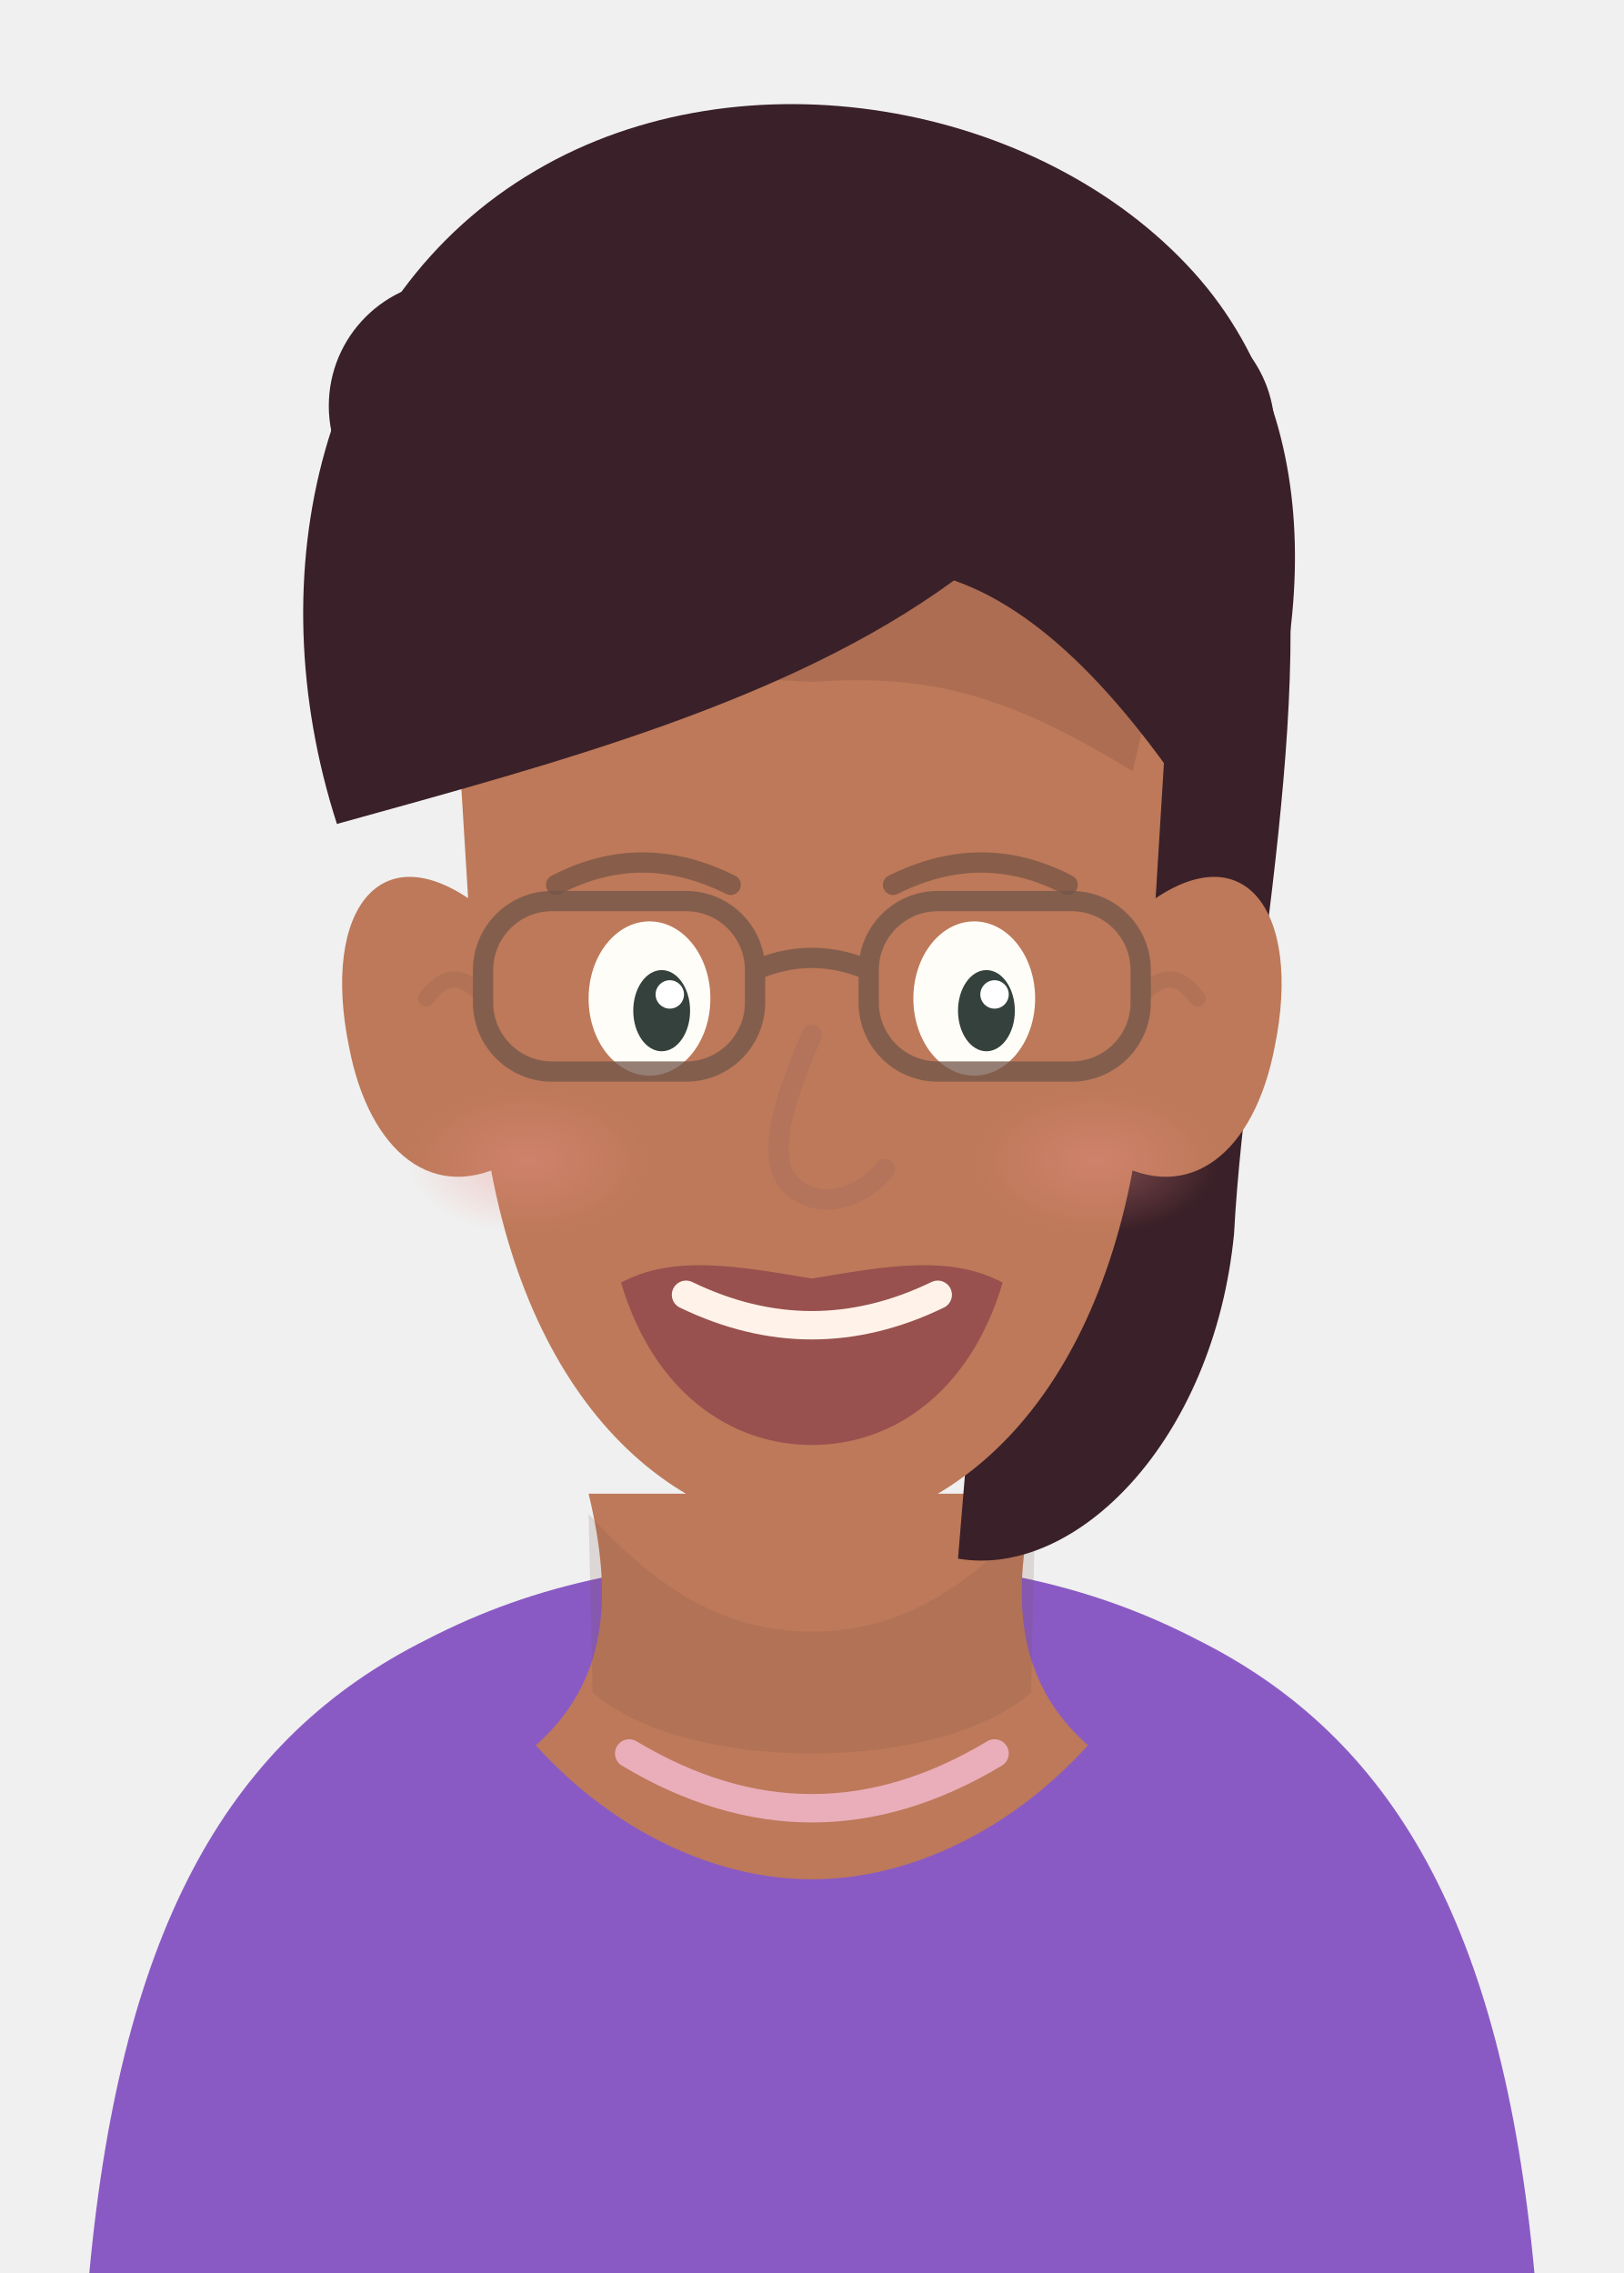
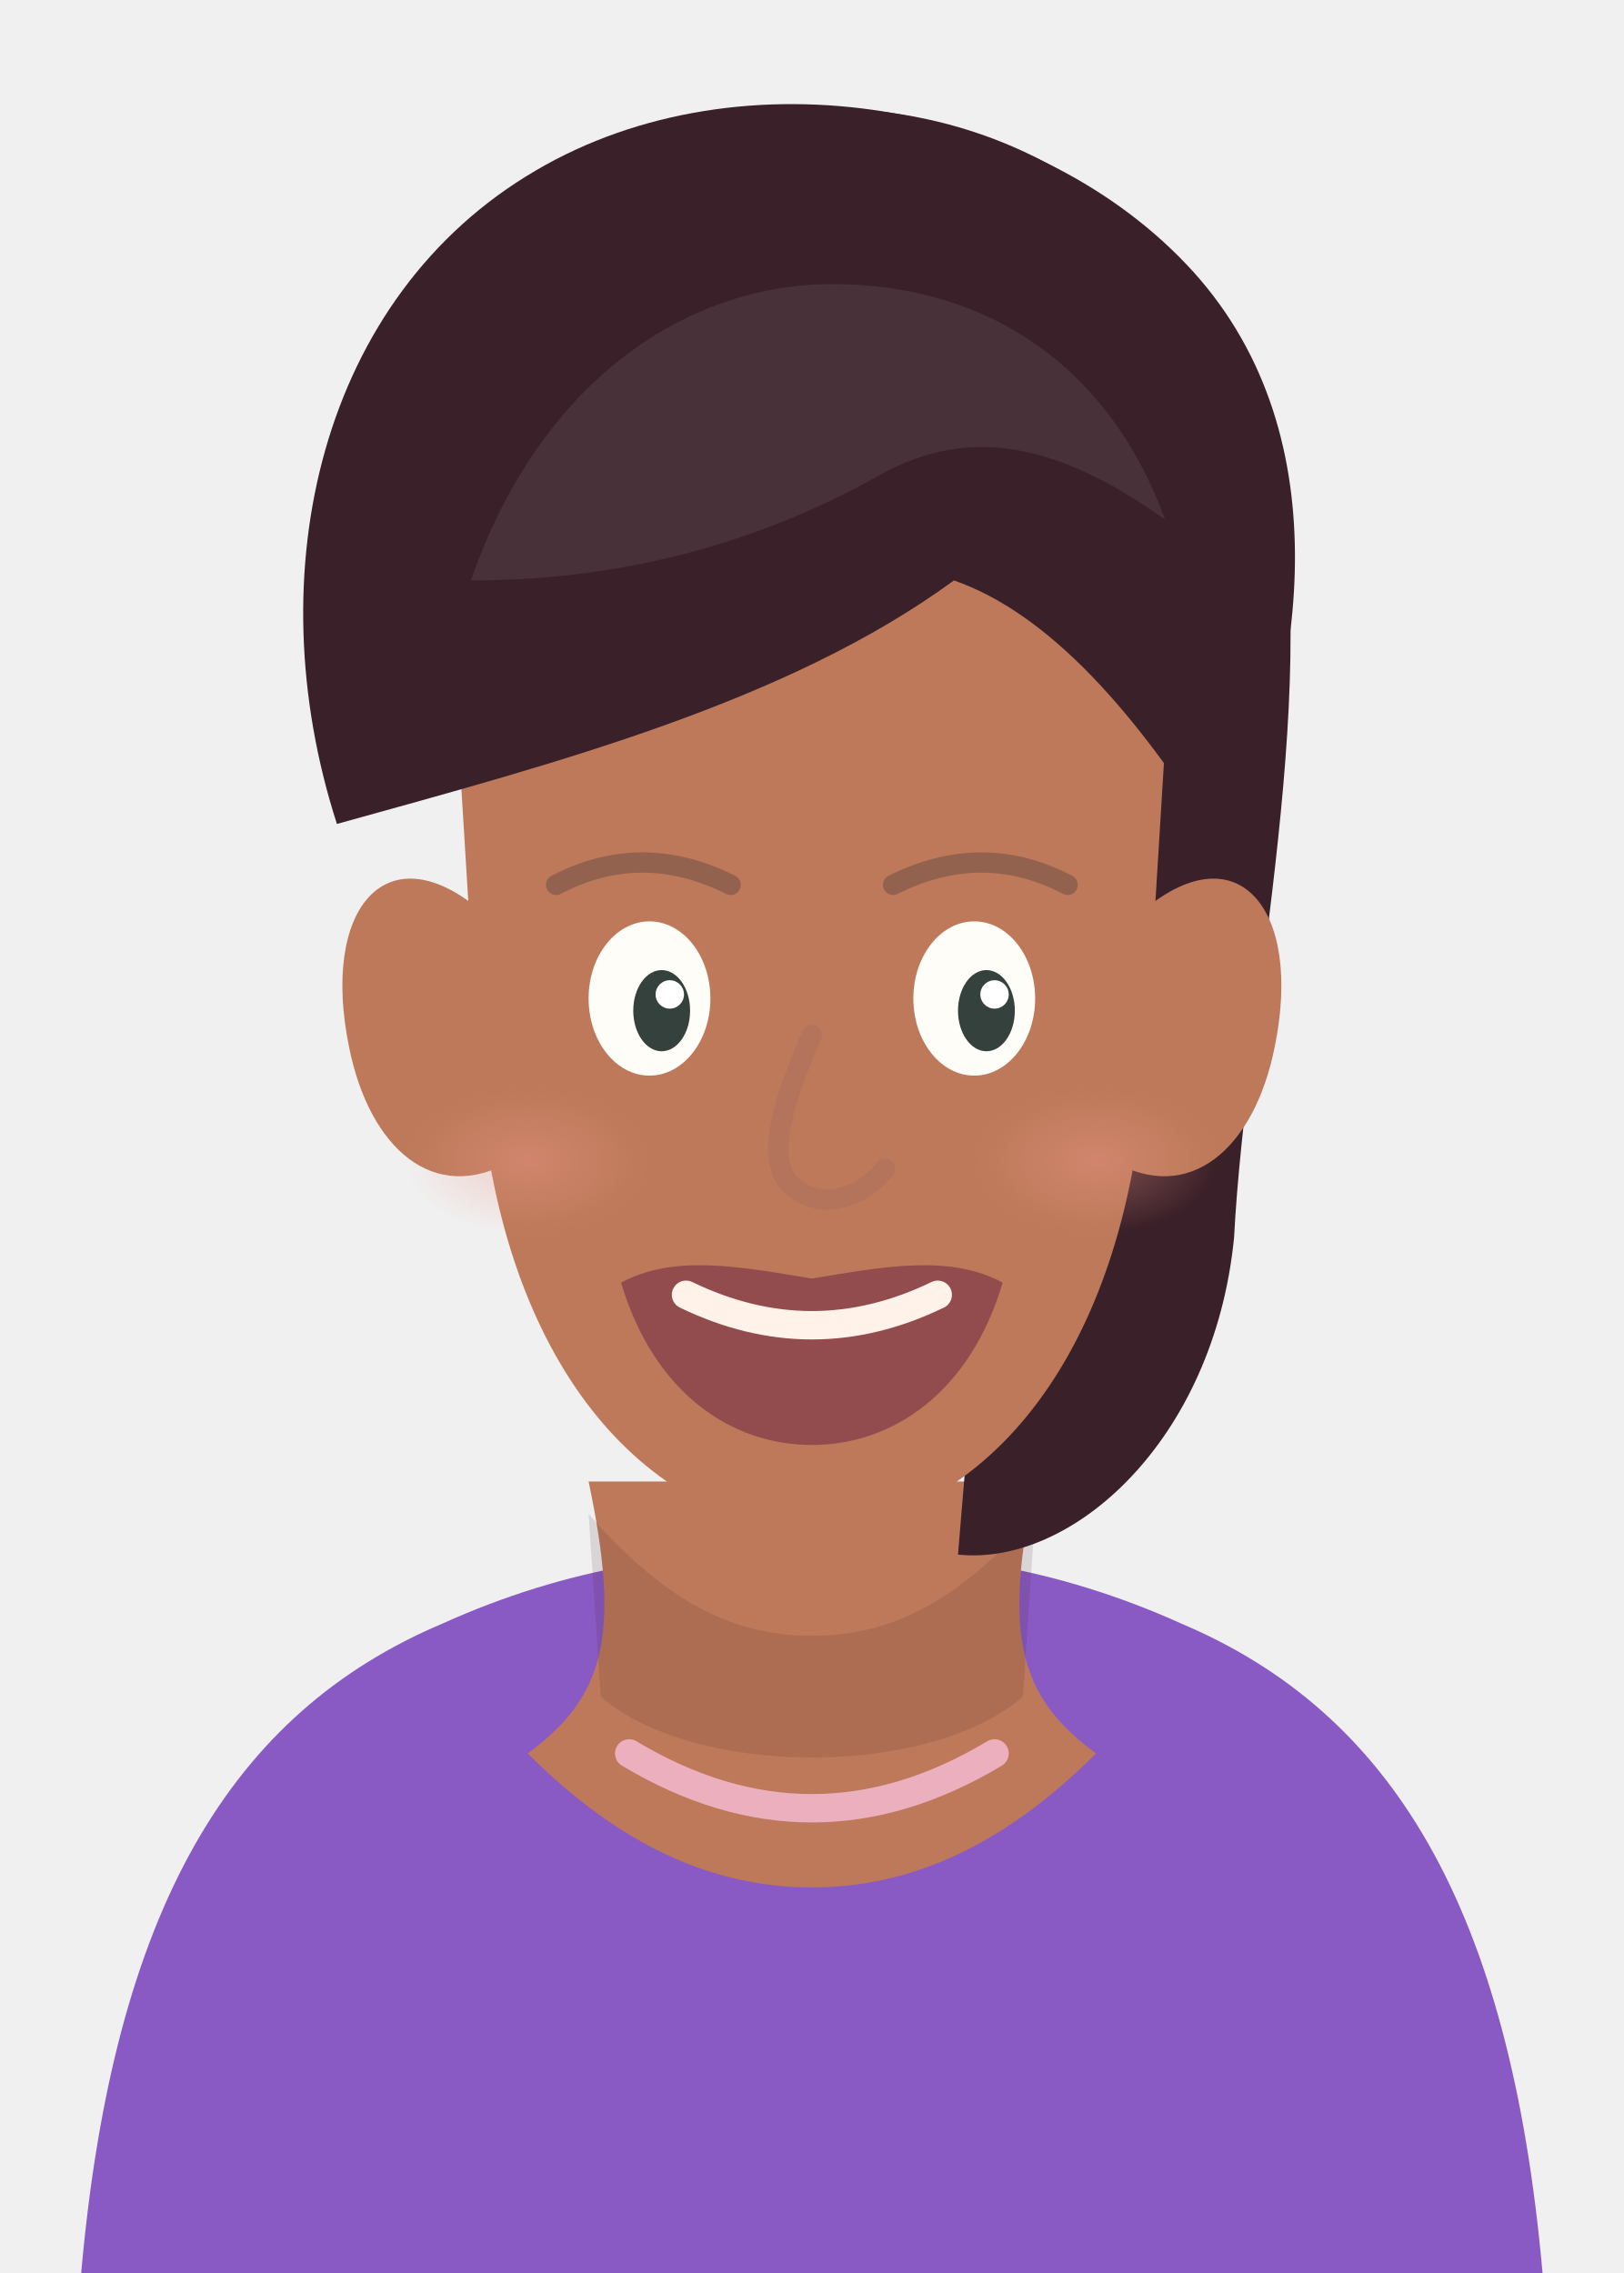
<svg xmlns="http://www.w3.org/2000/svg" viewBox="0 0 400 560" role="img" aria-labelledby="title desc">
  <defs>
-     <linearGradient id="skin" x1="0" y1="0" x2=".15" y2="1">
+     <linearGradient id="skin" x2=".1" y2="1">
      <stop stop-color="#bd7959" />
-       <stop offset=".58" stop-color="#bd7959" />
      <stop offset="1" stop-color="#bd7959" />
    </linearGradient>
-     <linearGradient id="shirt" x1="0" y1="0" x2="0" y2="1">
+     <linearGradient id="hair" x2=".2" y2="1">
+       <stop stop-color="#3a2028" />
+       <stop offset="1" stop-color="#3a2028" />
+     </linearGradient>
+     <linearGradient id="shirt" x2="0" y2="1">
      <stop stop-color="#8a5ac4" />
      <stop offset="1" stop-color="#8a5ac4" />
    </linearGradient>
-     <linearGradient id="hair" x1="0" y1="0" x2=".3" y2="1">
-       <stop stop-color="#3a2028" />
-       <stop offset="1" stop-color="#3a2028" />
-     </linearGradient>
-     <radialGradient id="cheek">
-       <stop stop-color="#e98e83" stop-opacity=".42" />
-       <stop offset="1" stop-color="#e98e83" stop-opacity="0" />
+     <radialGradient id="blush">
+       <stop stop-color="#ed9889" stop-opacity=".4" />
+       <stop offset="1" stop-color="#ed9889" stop-opacity="0" />
    </radialGradient>
-     <filter id="softShadow" x="-30%" y="-30%" width="160%" height="170%">
-       <feGaussianBlur stdDeviation="7" />
-     </filter>
  </defs>
-   <ellipse cx="200" cy="550" rx="145" ry="13" fill="#263b38" opacity=".12" filter="url(#softShadow)" />
-   <path d="M22 560 C30 474 57 428 105 404 C132 390 161 384 200 384 C239 384 268 390 295 404 C343 428 370 474 378 560Z" fill="url(#shirt)" />
-   <path d="M145 368 C151 393 150 414 132 430 C151 451 176 463 200 463 C224 463 249 451 268 430 C250 414 249 393 255 368Z" fill="#bd7959" />
-   <path d="M145 373 C164 394 181 402 200 402 C219 402 236 394 255 373 L254 417 C231 437 169 437 146 417Z" fill="#754c40" opacity=".16" />
-   <path d="M91 183 C75 111 105 47 171 32 C235 17 296 49 313 111 C327 163 307 247 304 304 C299 355 265 389 236 384 L252 191Z" fill="url(#hair)" />
-   <g fill="#3a2028">
-     <circle cx="112" cy="100" r="31" />
-     <circle cx="151" cy="75" r="34" />
-     <circle cx="195" cy="67" r="34" />
-     <circle cx="240" cy="76" r="34" />
-     <circle cx="283" cy="106" r="31" />
-   </g>
-   <path d="M119 224 C94 204 79 224 86 258 C91 284 107 297 126 286Z" fill="#bd7959" />
-   <path d="M281 224 C306 204 321 224 314 258 C309 284 293 297 274 286Z" fill="#bd7959" />
-   <path d="M105 246 Q113 235 122 250 M295 246 Q287 235 278 250" fill="none" stroke="#875b49" stroke-width="4" stroke-linecap="round" opacity=".22" />
-   <path d="M111 151 C111 101 151 78 200 78 C249 78 289 101 289 151 L282 265 C277 333 244 374 200 378 C156 374 123 333 118 265Z" fill="url(#skin)" />
-   <path d="M116 169 C139 137 163 132 200 137 C237 132 261 137 284 169 L279 190 C248 171 229 166 200 168 C171 166 152 171 121 190Z" fill="#3a2028" opacity=".13" />
-   <path d="M83 203 C63 141 79 73 132 42 C183 12 256 25 294 67 C331 108 321 169 302 211 C280 175 258 151 235 143 C194 173 137 188 83 203Z" fill="url(#hair)" />
-   <path d="M117 143 C133 94 169 70 205 70 C245 70 274 92 287 128 C259 108 237 105 215 118 C184 135 151 143 117 143Z" fill="#3a2028" opacity=".72" />
-   <path d="M137 218 Q158 207 180 218 M220 218 Q242 207 263 218" fill="none" stroke="#684c40" stroke-width="5" stroke-linecap="round" opacity=".62" />
+   <path d="M20 560C28 470 57 422 109 400C140 386 169 382 200 382C231 382 260 386 291 400C343 422 372 470 380 560Z" fill="url(#shirt)" />
+   <path d="M145 365C153 403 149 418 130 432C153 455 176 465 200 465C224 465 247 455 270 432C251 418 247 403 255 365Z" fill="url(#skin)" />
+   <path d="M145 373C165 396 182 403 200 403C218 403 235 396 255 373L252 418C229 438 171 438 148 418Z" fill="#3a2028" opacity=".13" />
+   <path d="M92 185C75 112 105 48 169 31C235 14 296 48 313 111C327 165 307 247 304 305C299 355 264 386 236 383L252 191Z" fill="url(#hair)" />
+   <path d="M118 224C95 205 79 224 86 258C91 283 107 297 126 286Z" fill="url(#skin)" />
+   <path d="M282 224C305 205 321 224 314 258C309 283 293 297 274 286Z" fill="url(#skin)" />
+   <path d="M111 151C111 101 151 78 200 78C249 78 289 101 289 151L282 265C277 333 244 374 200 378C156 374 123 333 118 265Z" fill="url(#skin)" />
+   <path d="M83 203C63 141 79 73 132 42C183 12 256 25 294 67C331 108 321 169 302 211C280 175 258 151 235 143C194 173 137 188 83 203Z" fill="url(#hair)" />
+   <path d="M116 143C133 94 169 70 205 70C245 70 274 92 287 128C259 108 237 105 215 118C184 135 151 143 116 143Z" fill="#fff" opacity=".08" />
+   <path d="M137 218Q158 207 180 218M220 218Q242 207 263 218" fill="none" stroke="#765448" stroke-width="5" stroke-linecap="round" opacity=".6" />
  <ellipse cx="160" cy="246" rx="15" ry="19" fill="#fffdf8" />
  <ellipse cx="240" cy="246" rx="15" ry="19" fill="#fffdf8" />
  <ellipse cx="163" cy="249" rx="7" ry="10" fill="#34413d" />
  <ellipse cx="243" cy="249" rx="7" ry="10" fill="#34413d" />
  <circle cx="165" cy="245" r="3.5" fill="#fff" />
  <circle cx="245" cy="245" r="3.5" fill="#fff" />
-   <path d="M200 255 C190 278 188 291 200 295 C207 297 214 293 218 288" fill="none" stroke="#a96f5d" stroke-width="5" stroke-linecap="round" opacity=".5" />
-   <path d="M153 316 C166 309 182 312 200 315 C218 312 234 309 247 316 C239 343 220 356 200 356 C180 356 161 343 153 316Z" fill="#934c4d" opacity=".9" />
-   <path d="M169 319 Q200 334 231 319" fill="none" stroke="#fff3e9" stroke-width="7" stroke-linecap="round" />
-   <ellipse cx="130" cy="286" rx="30" ry="18" fill="url(#cheek)" />
-   <ellipse cx="270" cy="286" rx="30" ry="18" fill="url(#cheek)" />
-   <g fill="none" stroke="#72564a" stroke-width="5" opacity=".75">
-     <rect x="119" y="222" width="67" height="42" rx="17" />
-     <rect x="214" y="222" width="67" height="42" rx="17" />
-     <path d="M186 239 Q200 233 214 239" />
-   </g>
-   <path d="M155 432 Q200 459 245 432" fill="none" stroke="#f4b8cf" stroke-width="7" stroke-linecap="round" opacity=".82" />
+   <path d="M200 255C190 278 188 291 200 295C207 297 214 293 218 288" fill="none" stroke="#a96f5d" stroke-width="5" stroke-linecap="round" opacity=".5" />
+   <path d="M153 316C166 309 182 312 200 315C218 312 234 309 247 316C239 343 220 356 200 356C180 356 161 343 153 316Z" fill="#934c4d" />
+   <path d="M169 319Q200 334 231 319" fill="none" stroke="#fff3e9" stroke-width="7" stroke-linecap="round" />
+   <ellipse cx="130" cy="286" rx="30" ry="18" fill="url(#blush)" />
+   <ellipse cx="270" cy="286" rx="30" ry="18" fill="url(#blush)" />
+   <path d="M155 432Q200 459 245 432" fill="none" stroke="#f4b8cf" stroke-width="7" stroke-linecap="round" opacity=".85" />
</svg>
